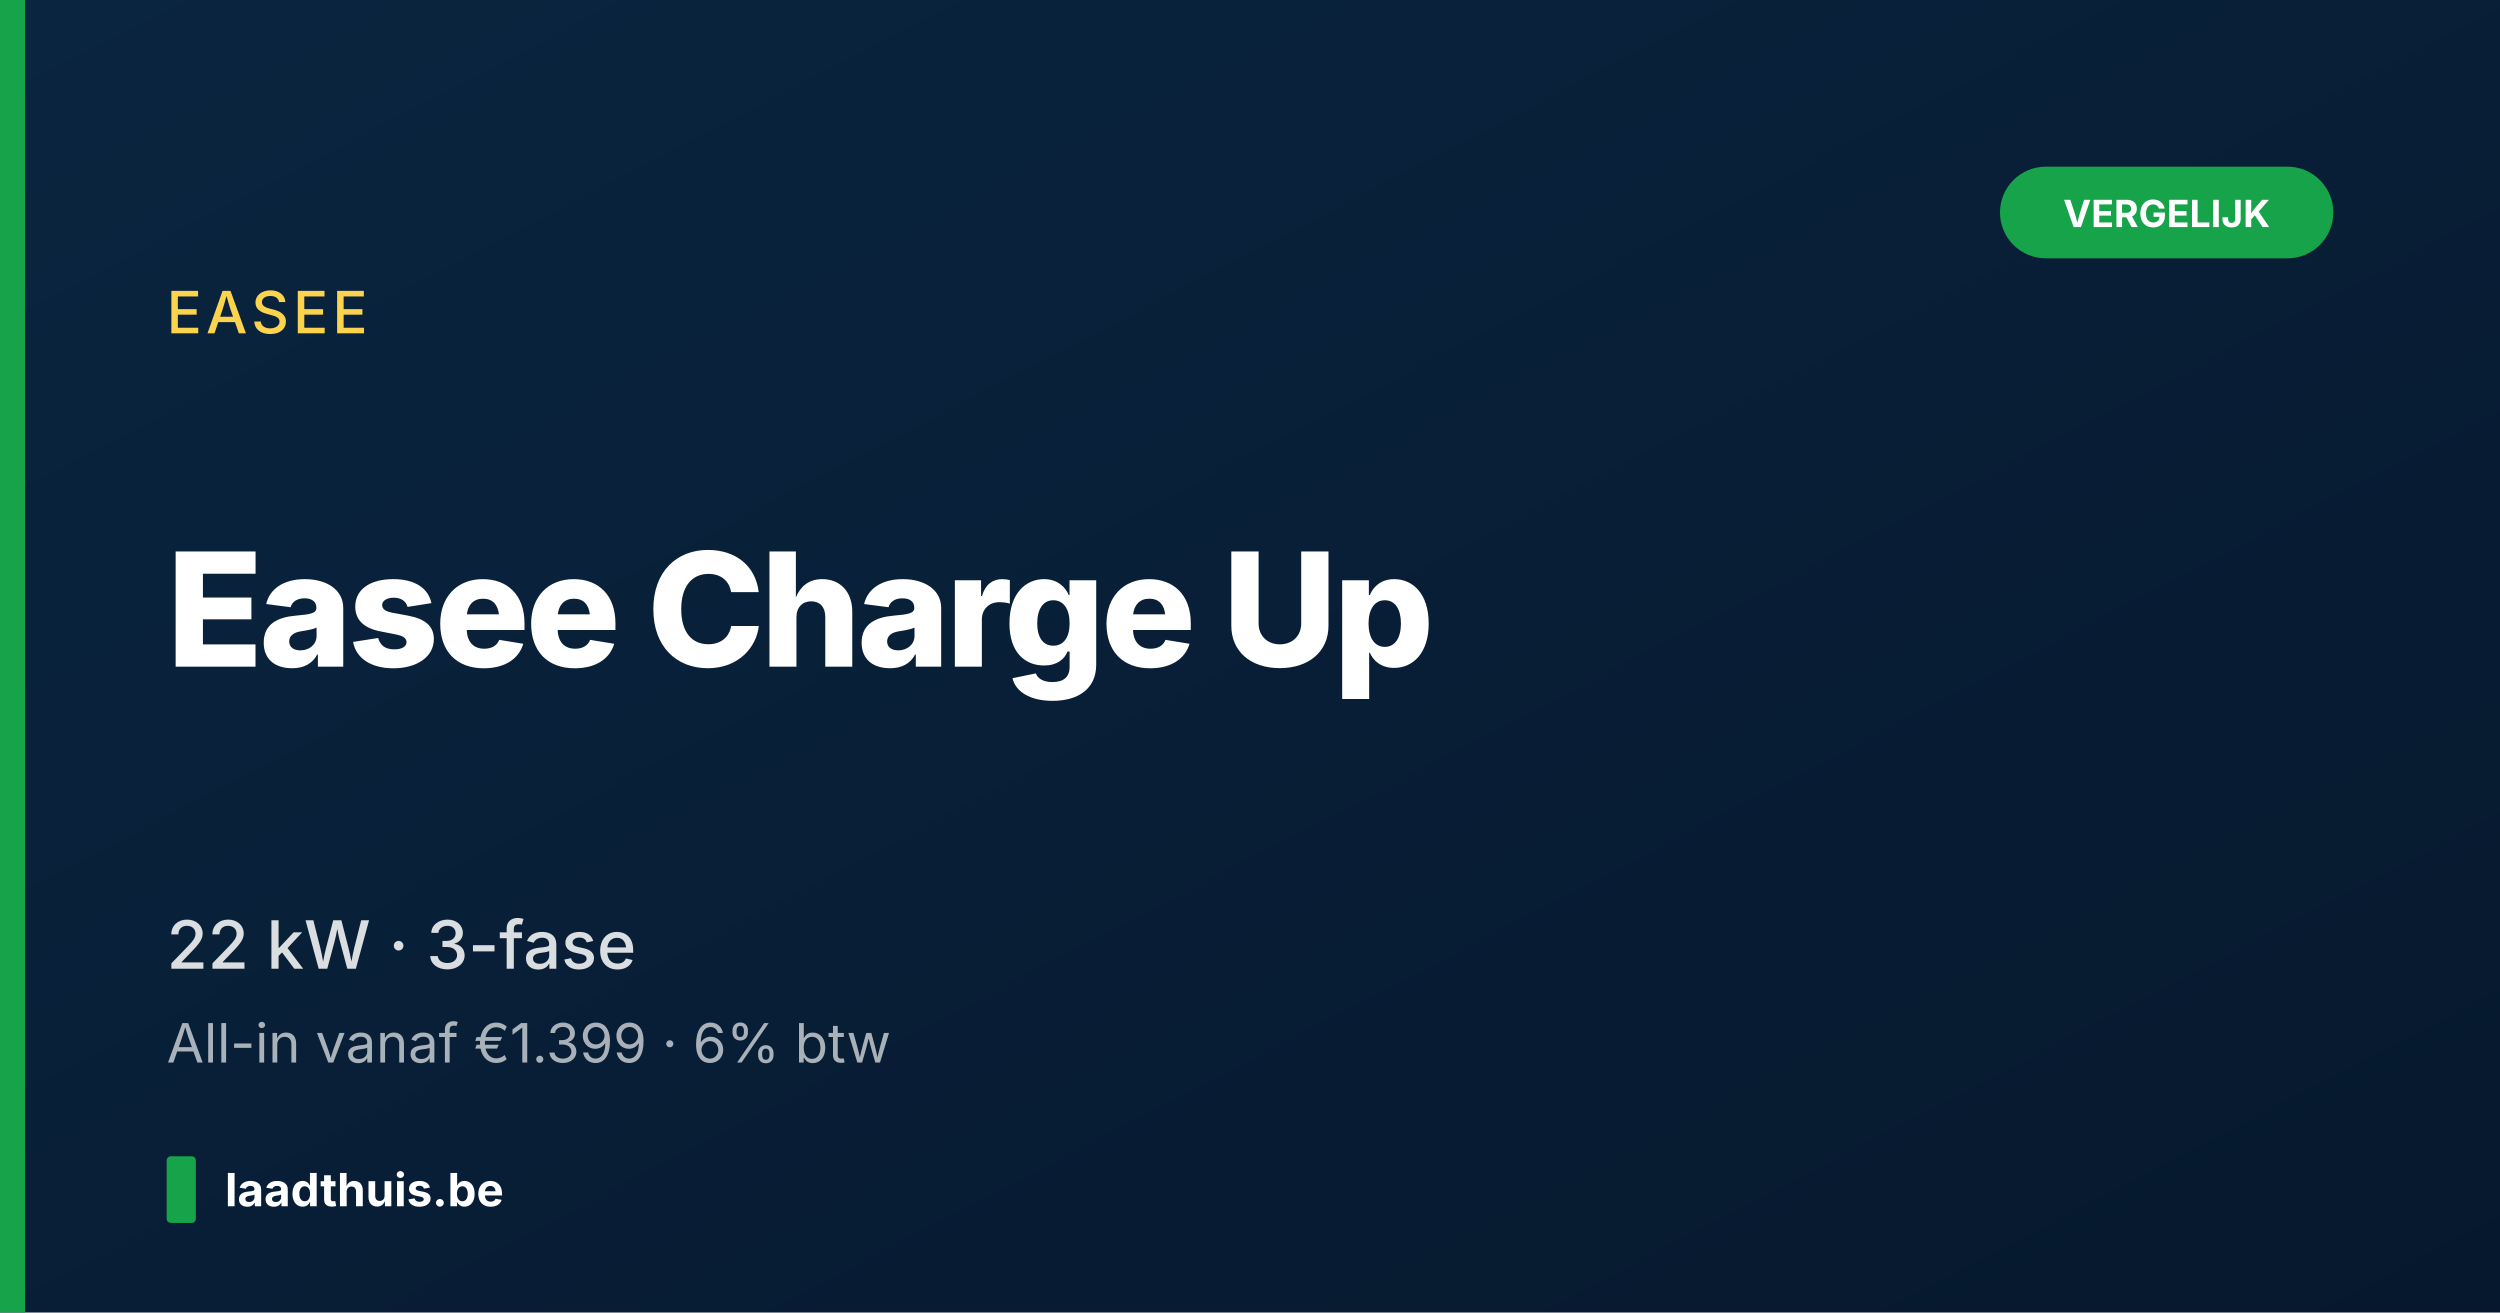
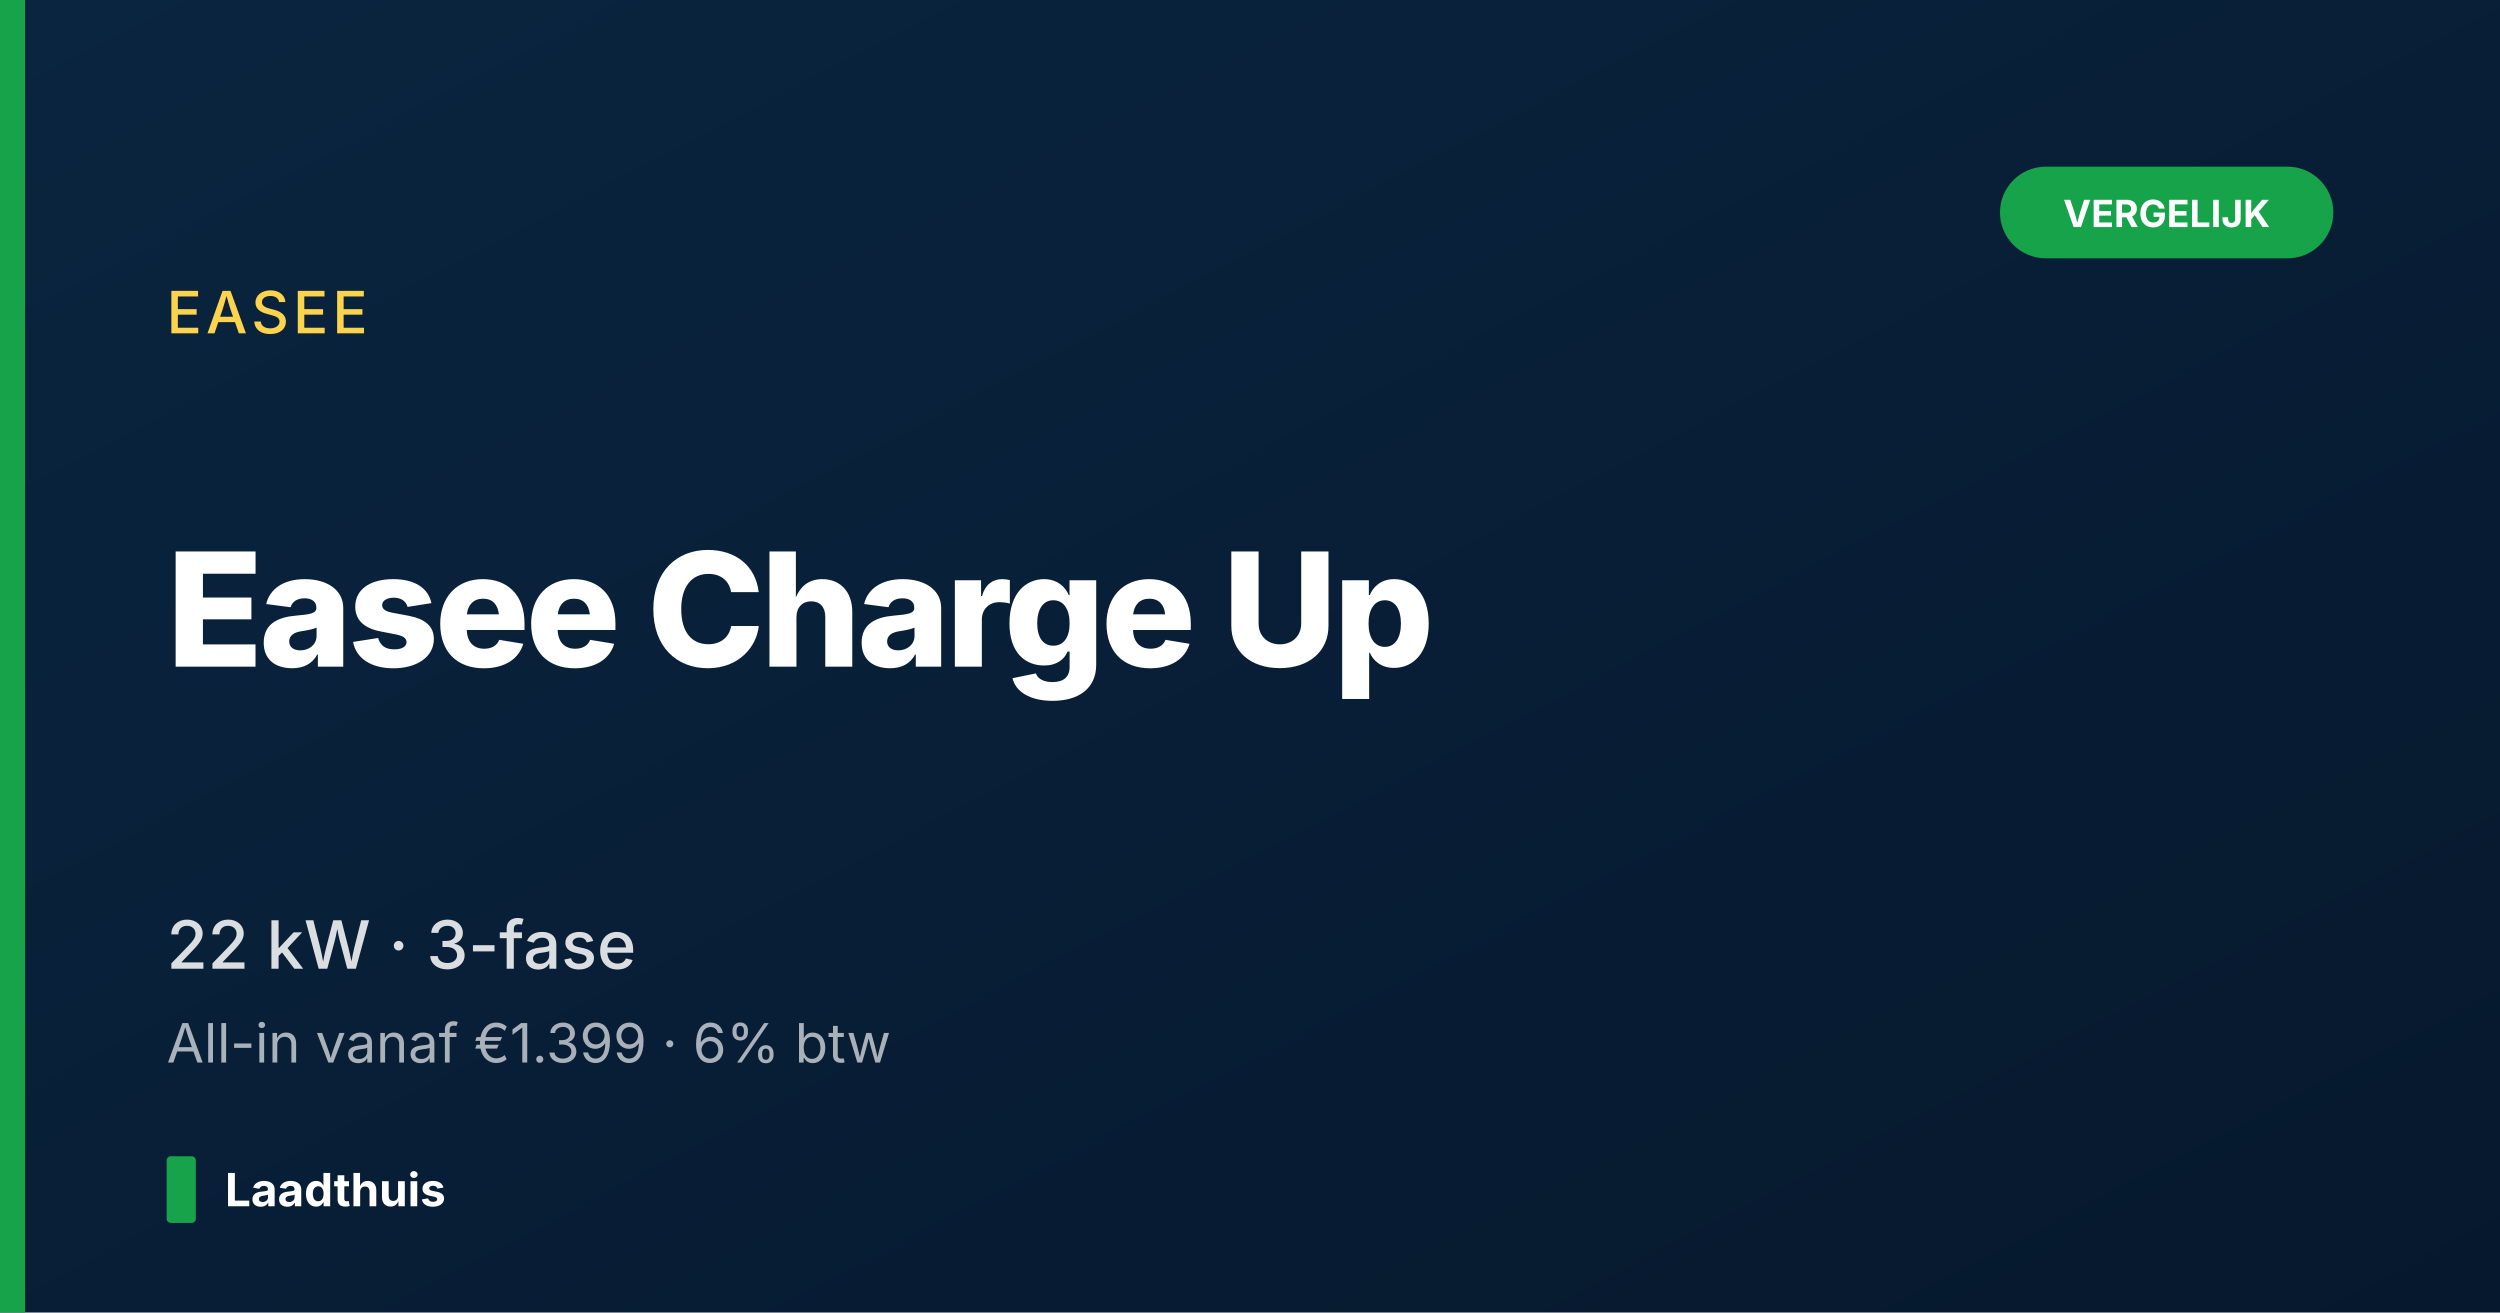
<svg xmlns="http://www.w3.org/2000/svg" width="1200" height="630" viewBox="0 0 1200 630">
  <defs>
    <linearGradient id="bg" x1="0" y1="0" x2="1" y2="1">
      <stop offset="0%" stop-color="#0A2540" />
      <stop offset="100%" stop-color="#06182d" />
    </linearGradient>
  </defs>
  <rect width="1200" height="630" fill="url(#bg)" />
  <rect x="0" y="0" width="12" height="630" fill="#16A34A" />
  <g font-family="Inter, system-ui, -apple-system, sans-serif" fill="white">
    <text x="80" y="160" font-size="28" font-weight="500" fill="#FCD34D" letter-spacing="2">EASEE</text>
    <text x="80" y="320" font-size="76" font-weight="800" letter-spacing="-2">
      <tspan x="80" dy="0">Easee Charge Up</tspan>
    </text>
    <text x="80" y="465" font-size="32" font-weight="500" opacity="0.85">22 kW · 3-fase</text>
    <text x="80" y="510" font-size="26" font-weight="400" opacity="0.65">All-in vanaf €1.399 · 6% btw</text>
  </g>
  <g transform="translate(80 555)">
    <rect width="14" height="32" rx="2" fill="#16A34A" />
-     <text x="28" y="24" font-family="Inter, system-ui, -apple-system, sans-serif" font-size="22" font-weight="700" fill="white">laadthuis.be</text>
+     <text x="28" y="24" font-family="Inter, system-ui, -apple-system, sans-serif" font-size="22" font-weight="700" fill="white">Laadthuis</text>
  </g>
  <g transform="translate(960 80)">
    <rect width="160" height="44" rx="22" fill="#16A34A" />
    <text x="80" y="29" text-anchor="middle" font-family="Inter, system-ui, -apple-system, sans-serif" font-size="18" font-weight="700" fill="white">VERGELIJK</text>
  </g>
</svg>
